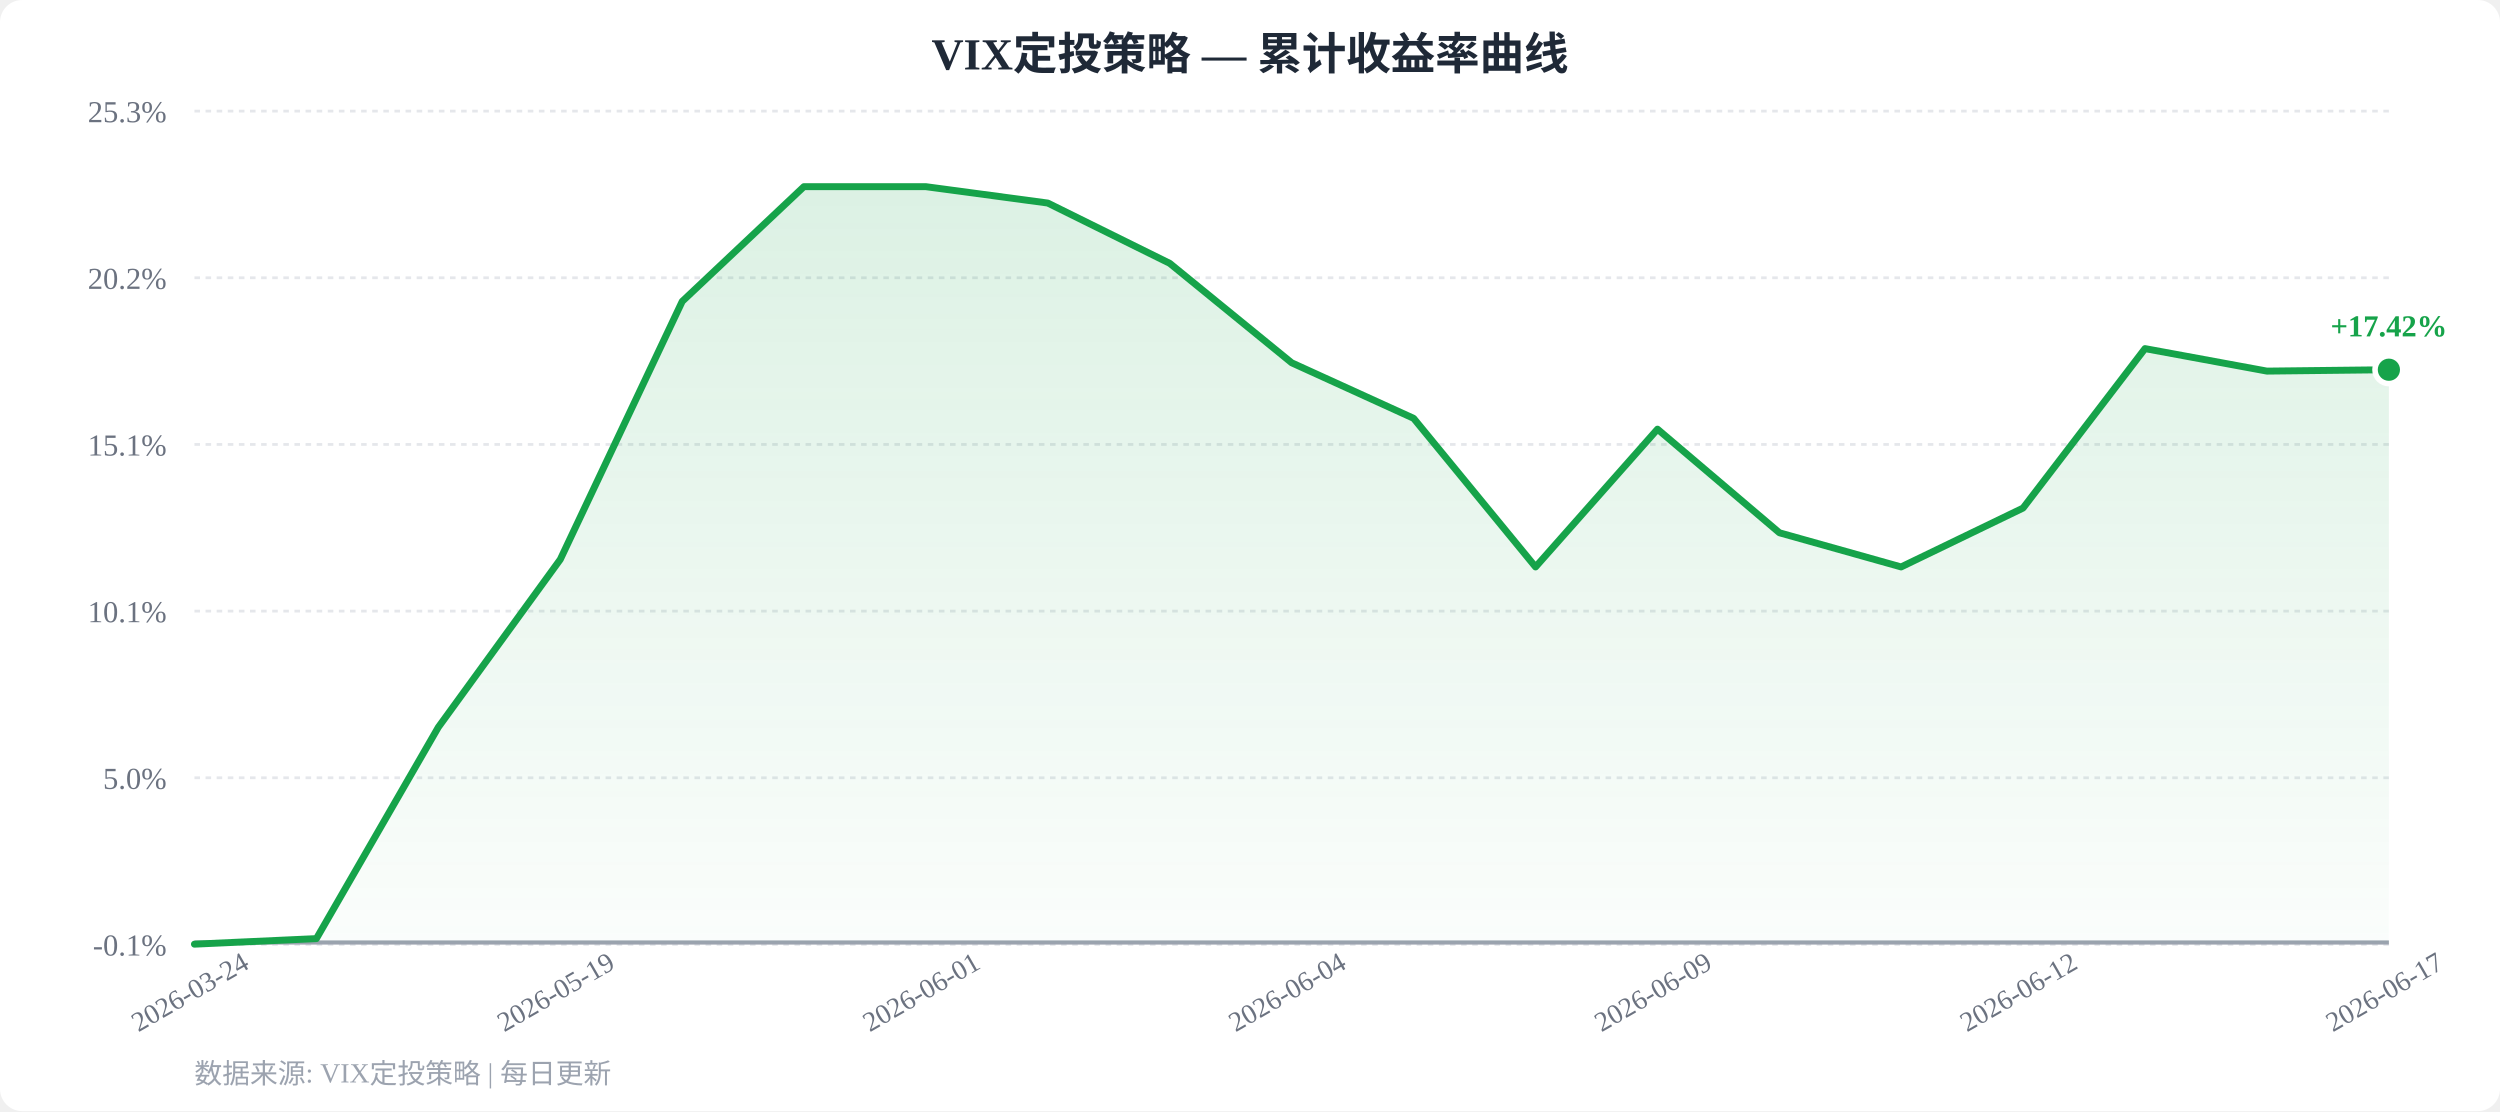
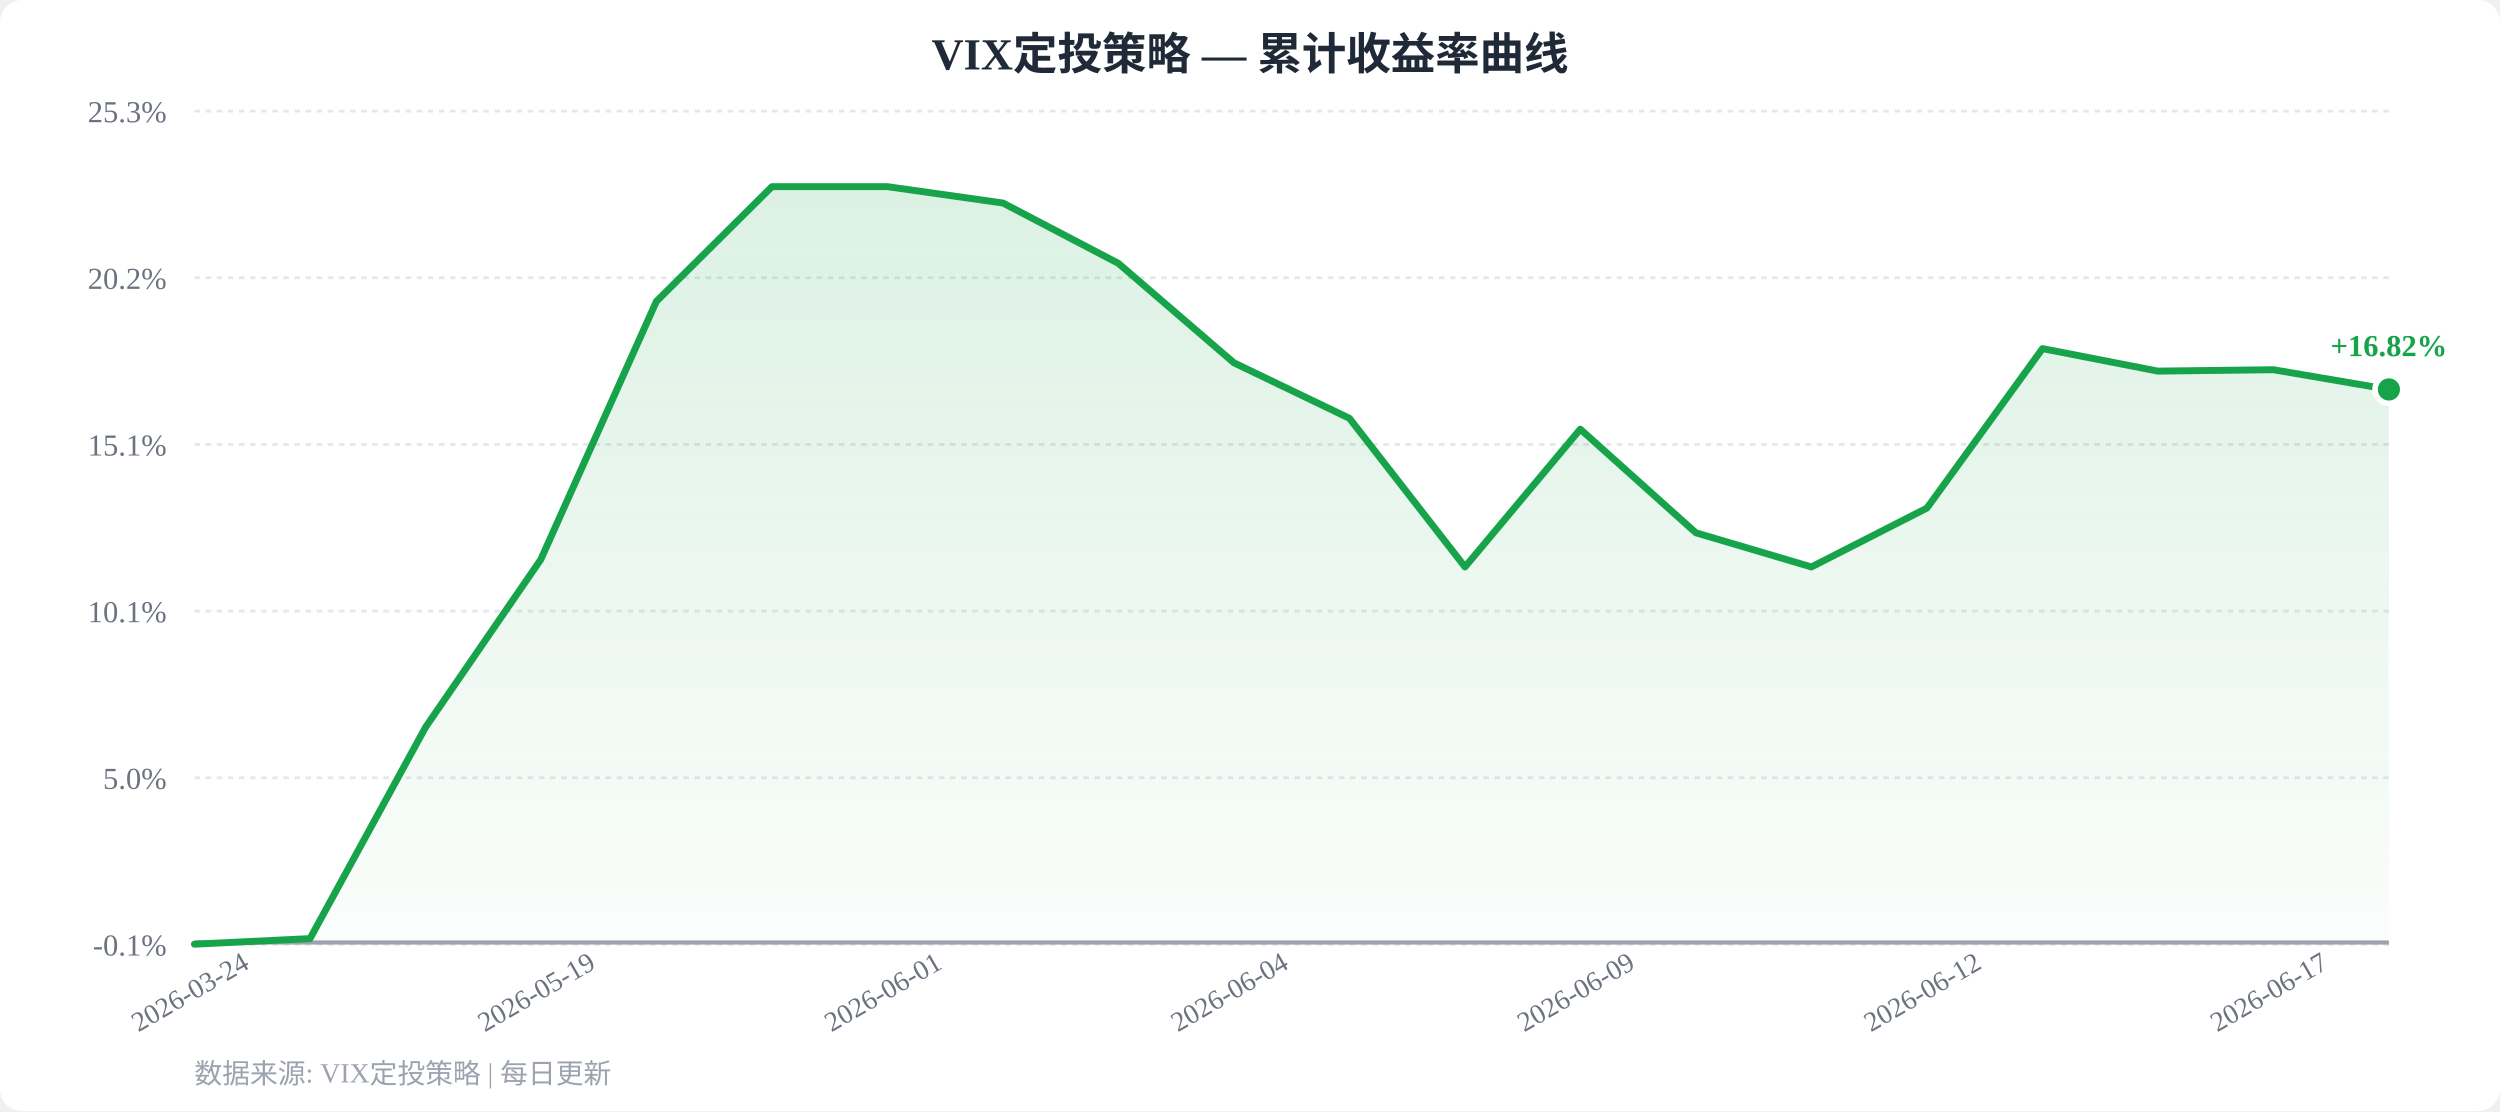
<svg xmlns="http://www.w3.org/2000/svg" viewBox="0 0 900 400" width="100%" height="100%">
  <defs>
    <linearGradient id="areaGradient" x1="0" y1="0" x2="0" y2="1">
      <stop offset="0%" stop-color="#16a34a" stop-opacity="0.15" />
      <stop offset="100%" stop-color="#16a34a" stop-opacity="0.02" />
    </linearGradient>
  </defs>
  <rect width="900" height="400" fill="#ffffff" rx="8" />
  <text x="450.0" y="25" text-anchor="middle" font-size="16" font-weight="bold" fill="#1f2937">VIX定投策略 — 累计收益率曲线</text>
  <line x1="70" y1="340.0" x2="860" y2="340.0" stroke="#e5e7eb" stroke-width="1" stroke-dasharray="2,2" />
  <line x1="70" y1="280.0" x2="860" y2="280.0" stroke="#e5e7eb" stroke-width="1" stroke-dasharray="2,2" />
  <line x1="70" y1="220.0" x2="860" y2="220.0" stroke="#e5e7eb" stroke-width="1" stroke-dasharray="2,2" />
  <line x1="70" y1="160.0" x2="860" y2="160.0" stroke="#e5e7eb" stroke-width="1" stroke-dasharray="2,2" />
  <line x1="70" y1="100.0" x2="860" y2="100.0" stroke="#e5e7eb" stroke-width="1" stroke-dasharray="2,2" />
  <line x1="70" y1="40.0" x2="860" y2="40.0" stroke="#e5e7eb" stroke-width="1" stroke-dasharray="2,2" />
  <line x1="70" y1="339.3" x2="860" y2="339.3" stroke="#9ca3af" stroke-width="1.5" />
-   <path d="M70.0,339.9 L113.9,337.9 L157.8,261.8 L201.7,201.4 L245.6,108.5 L289.4,67.2 L333.3,67.2 L377.2,73.1 L421.1,94.8 L465.0,130.6 L508.9,150.6 L552.8,204.1 L596.7,154.5 L640.6,191.8 L684.4,204.1 L728.3,182.9 L772.2,125.5 L816.1,133.6 L860.0,133.1 L860.0,339.3 L70.0,339.3 Z" fill="url(#areaGradient)" stroke="none" />
-   <path d="M70.0,339.9 L113.9,337.9 L157.8,261.8 L201.7,201.4 L245.6,108.5 L289.4,67.2 L333.3,67.2 L377.2,73.1 L421.1,94.8 L465.0,130.6 L508.9,150.6 L552.8,204.1 L596.7,154.5 L640.6,191.8 L684.4,204.1 L728.3,182.9 L772.2,125.5 L816.1,133.6 L860.0,133.1" fill="none" stroke="#16a34a" stroke-width="2.5" stroke-linejoin="round" stroke-linecap="round" />
-   <circle cx="860.0" cy="133.1" r="5" fill="#16a34a" stroke="#ffffff" stroke-width="2" />
-   <text x="860.0" y="121.1" text-anchor="middle" font-size="11" font-weight="bold" fill="#16a34a">+17.42%</text>
+   <path d="M70.0,339.9 L111.6,337.9 L153.2,261.8 L194.7,201.4 L236.3,108.5 L277.9,67.2 L319.5,67.2 L361.1,73.1 L402.6,94.8 L444.2,130.6 L485.8,150.6 L527.4,204.1 L568.9,154.5 L610.5,191.8 L652.1,204.1 L693.7,182.9 L735.3,125.5 L776.8,133.6 L818.4,133.1 L860.0,140.2 L860.0,339.3 L70.0,339.3 Z" fill="url(#areaGradient)" stroke="none" />
+   <path d="M70.0,339.9 L111.6,337.9 L153.2,261.8 L194.7,201.4 L236.3,108.5 L277.9,67.2 L319.5,67.2 L361.1,73.1 L402.6,94.8 L444.2,130.6 L485.8,150.6 L527.4,204.1 L568.9,154.5 L610.5,191.8 L652.1,204.1 L693.7,182.9 L735.3,125.5 L776.8,133.6 L818.4,133.1 L860.0,140.2" fill="none" stroke="#16a34a" stroke-width="2.5" stroke-linejoin="round" stroke-linecap="round" />
+   <circle cx="860.0" cy="140.2" r="5" fill="#16a34a" stroke="#ffffff" stroke-width="2" />
+   <text x="860.0" y="128.2" text-anchor="middle" font-size="11" font-weight="bold" fill="#16a34a">+16.82%</text>
  <text x="60" y="344.0" text-anchor="end" font-size="11" fill="#6b7280">-0.1%</text>
  <text x="60" y="284.0" text-anchor="end" font-size="11" fill="#6b7280">5.0%</text>
  <text x="60" y="224.0" text-anchor="end" font-size="11" fill="#6b7280">10.1%</text>
  <text x="60" y="164.0" text-anchor="end" font-size="11" fill="#6b7280">15.1%</text>
  <text x="60" y="104.0" text-anchor="end" font-size="11" fill="#6b7280">20.2%</text>
  <text x="60" y="44.0" text-anchor="end" font-size="11" fill="#6b7280">25.3%</text>
  <text x="70.0" y="360" text-anchor="middle" font-size="10" fill="#6b7280" transform="rotate(-30 70.0,360)">2026-03-24</text>
-   <text x="201.7" y="360" text-anchor="middle" font-size="10" fill="#6b7280" transform="rotate(-30 201.7,360)">2026-05-19</text>
-   <text x="333.3" y="360" text-anchor="middle" font-size="10" fill="#6b7280" transform="rotate(-30 333.3,360)">2026-06-01</text>
-   <text x="465.0" y="360" text-anchor="middle" font-size="10" fill="#6b7280" transform="rotate(-30 465.0,360)">2026-06-04</text>
-   <text x="596.7" y="360" text-anchor="middle" font-size="10" fill="#6b7280" transform="rotate(-30 596.7,360)">2026-06-09</text>
-   <text x="728.3" y="360" text-anchor="middle" font-size="10" fill="#6b7280" transform="rotate(-30 728.3,360)">2026-06-12</text>
-   <text x="860.0" y="360" text-anchor="middle" font-size="10" fill="#6b7280" transform="rotate(-30 860.0,360)">2026-06-17</text>
+   <text x="194.7" y="360" text-anchor="middle" font-size="10" fill="#6b7280" transform="rotate(-30 194.7,360)">2026-05-19</text>
+   <text x="319.5" y="360" text-anchor="middle" font-size="10" fill="#6b7280" transform="rotate(-30 319.5,360)">2026-06-01</text>
+   <text x="444.2" y="360" text-anchor="middle" font-size="10" fill="#6b7280" transform="rotate(-30 444.2,360)">2026-06-04</text>
+   <text x="568.9" y="360" text-anchor="middle" font-size="10" fill="#6b7280" transform="rotate(-30 568.9,360)">2026-06-09</text>
+   <text x="693.7" y="360" text-anchor="middle" font-size="10" fill="#6b7280" transform="rotate(-30 693.7,360)">2026-06-12</text>
+   <text x="818.4" y="360" text-anchor="middle" font-size="10" fill="#6b7280" transform="rotate(-30 818.4,360)">2026-06-17</text>
  <text x="70" y="390" font-size="10" fill="#9ca3af">数据来源: VIX定投策略 | 每日更新</text>
</svg>
